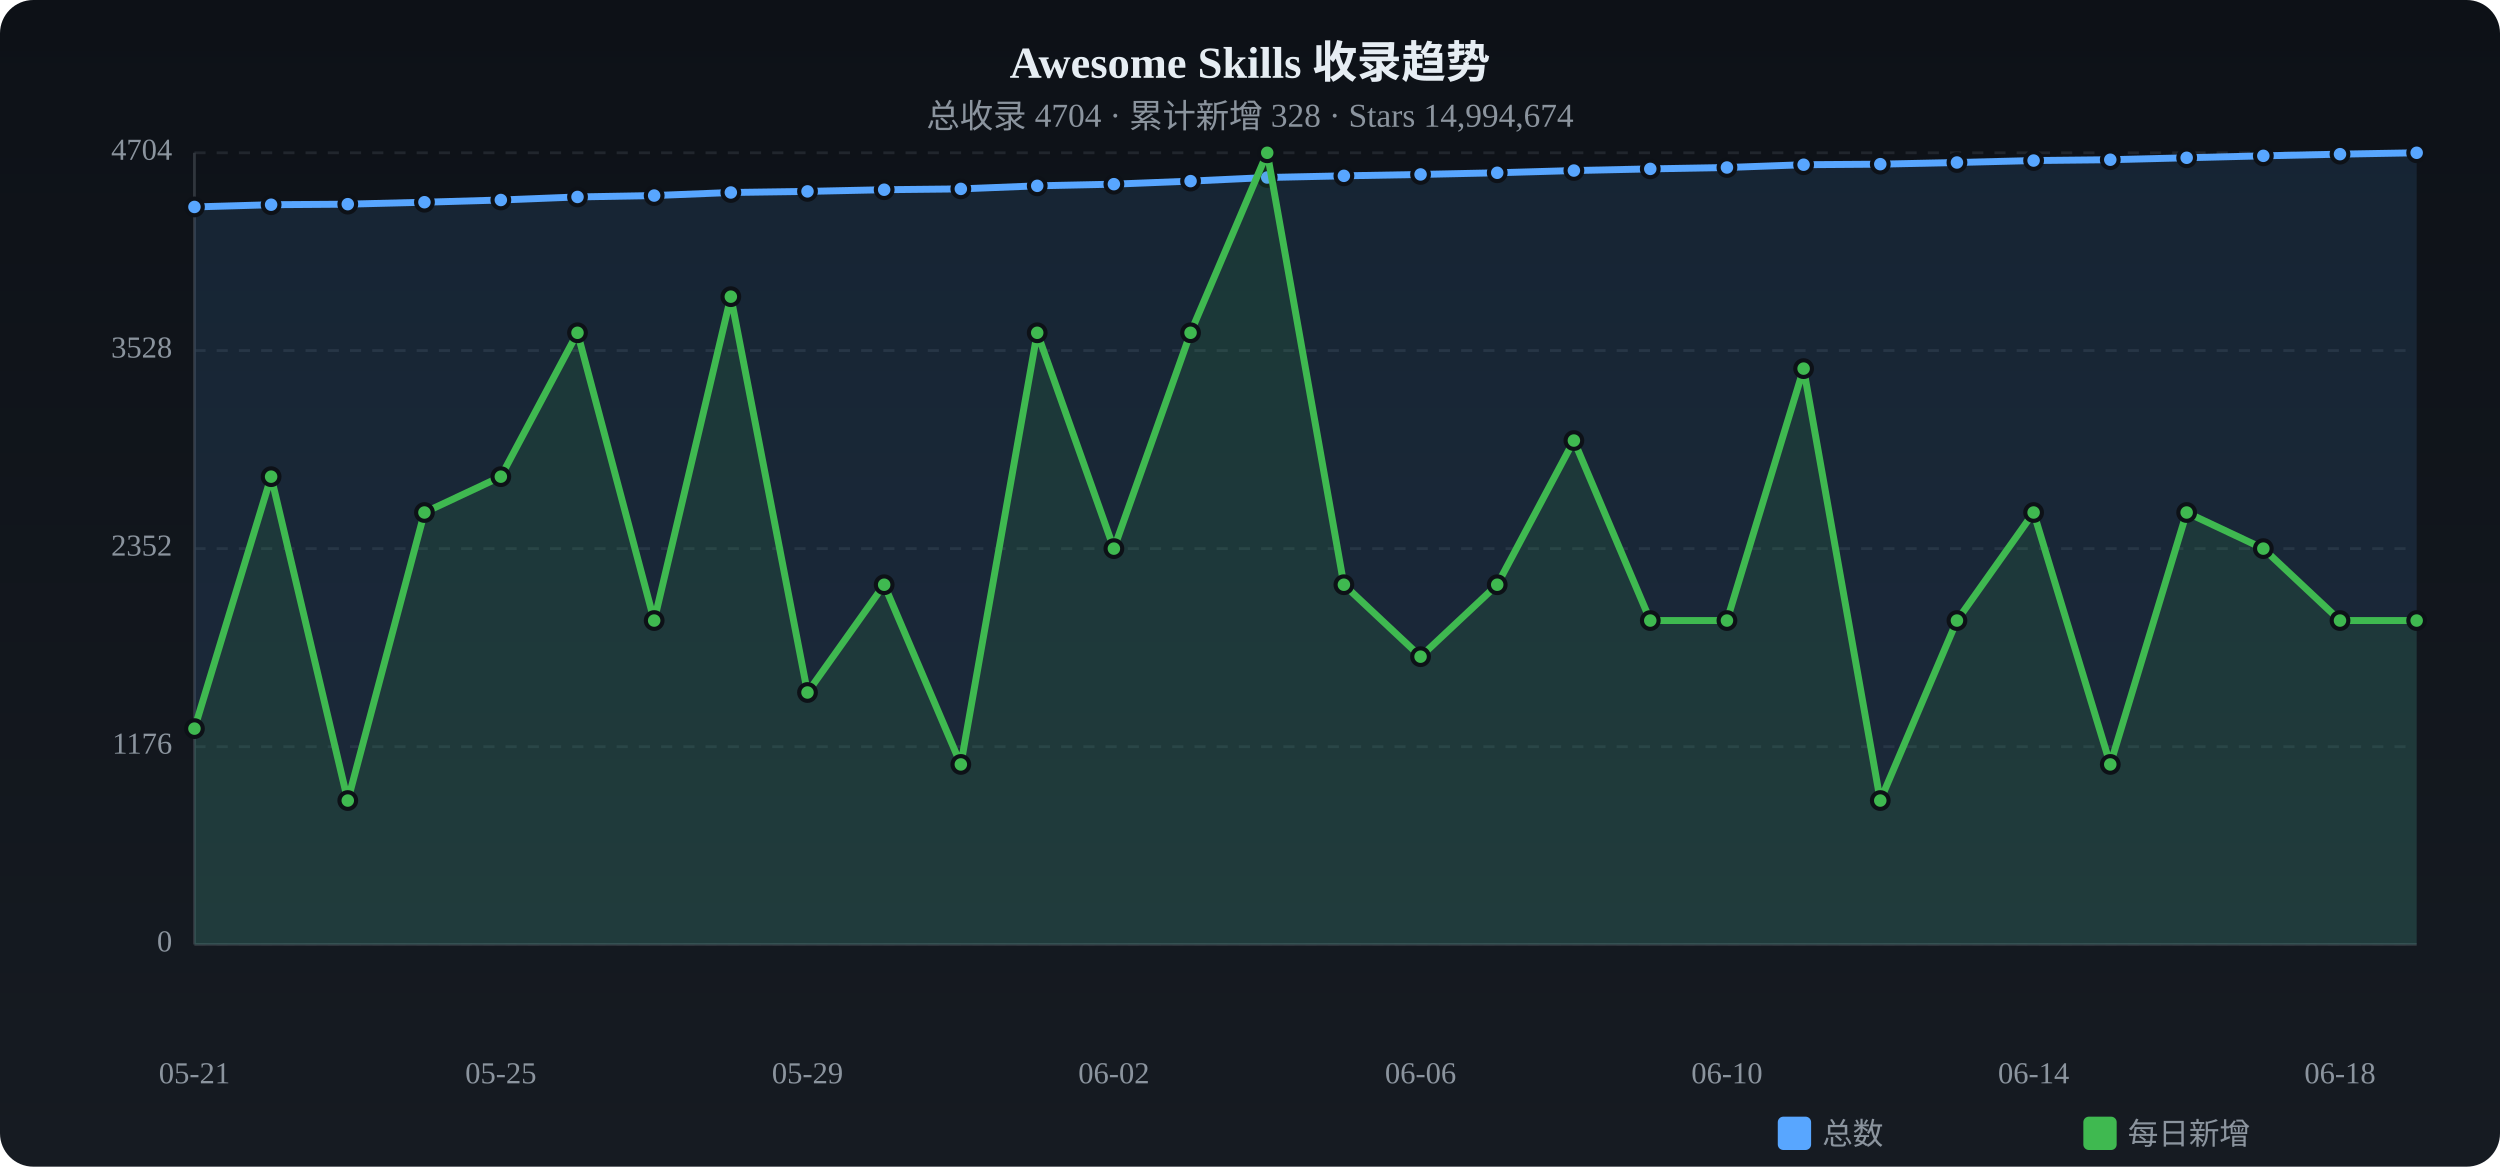
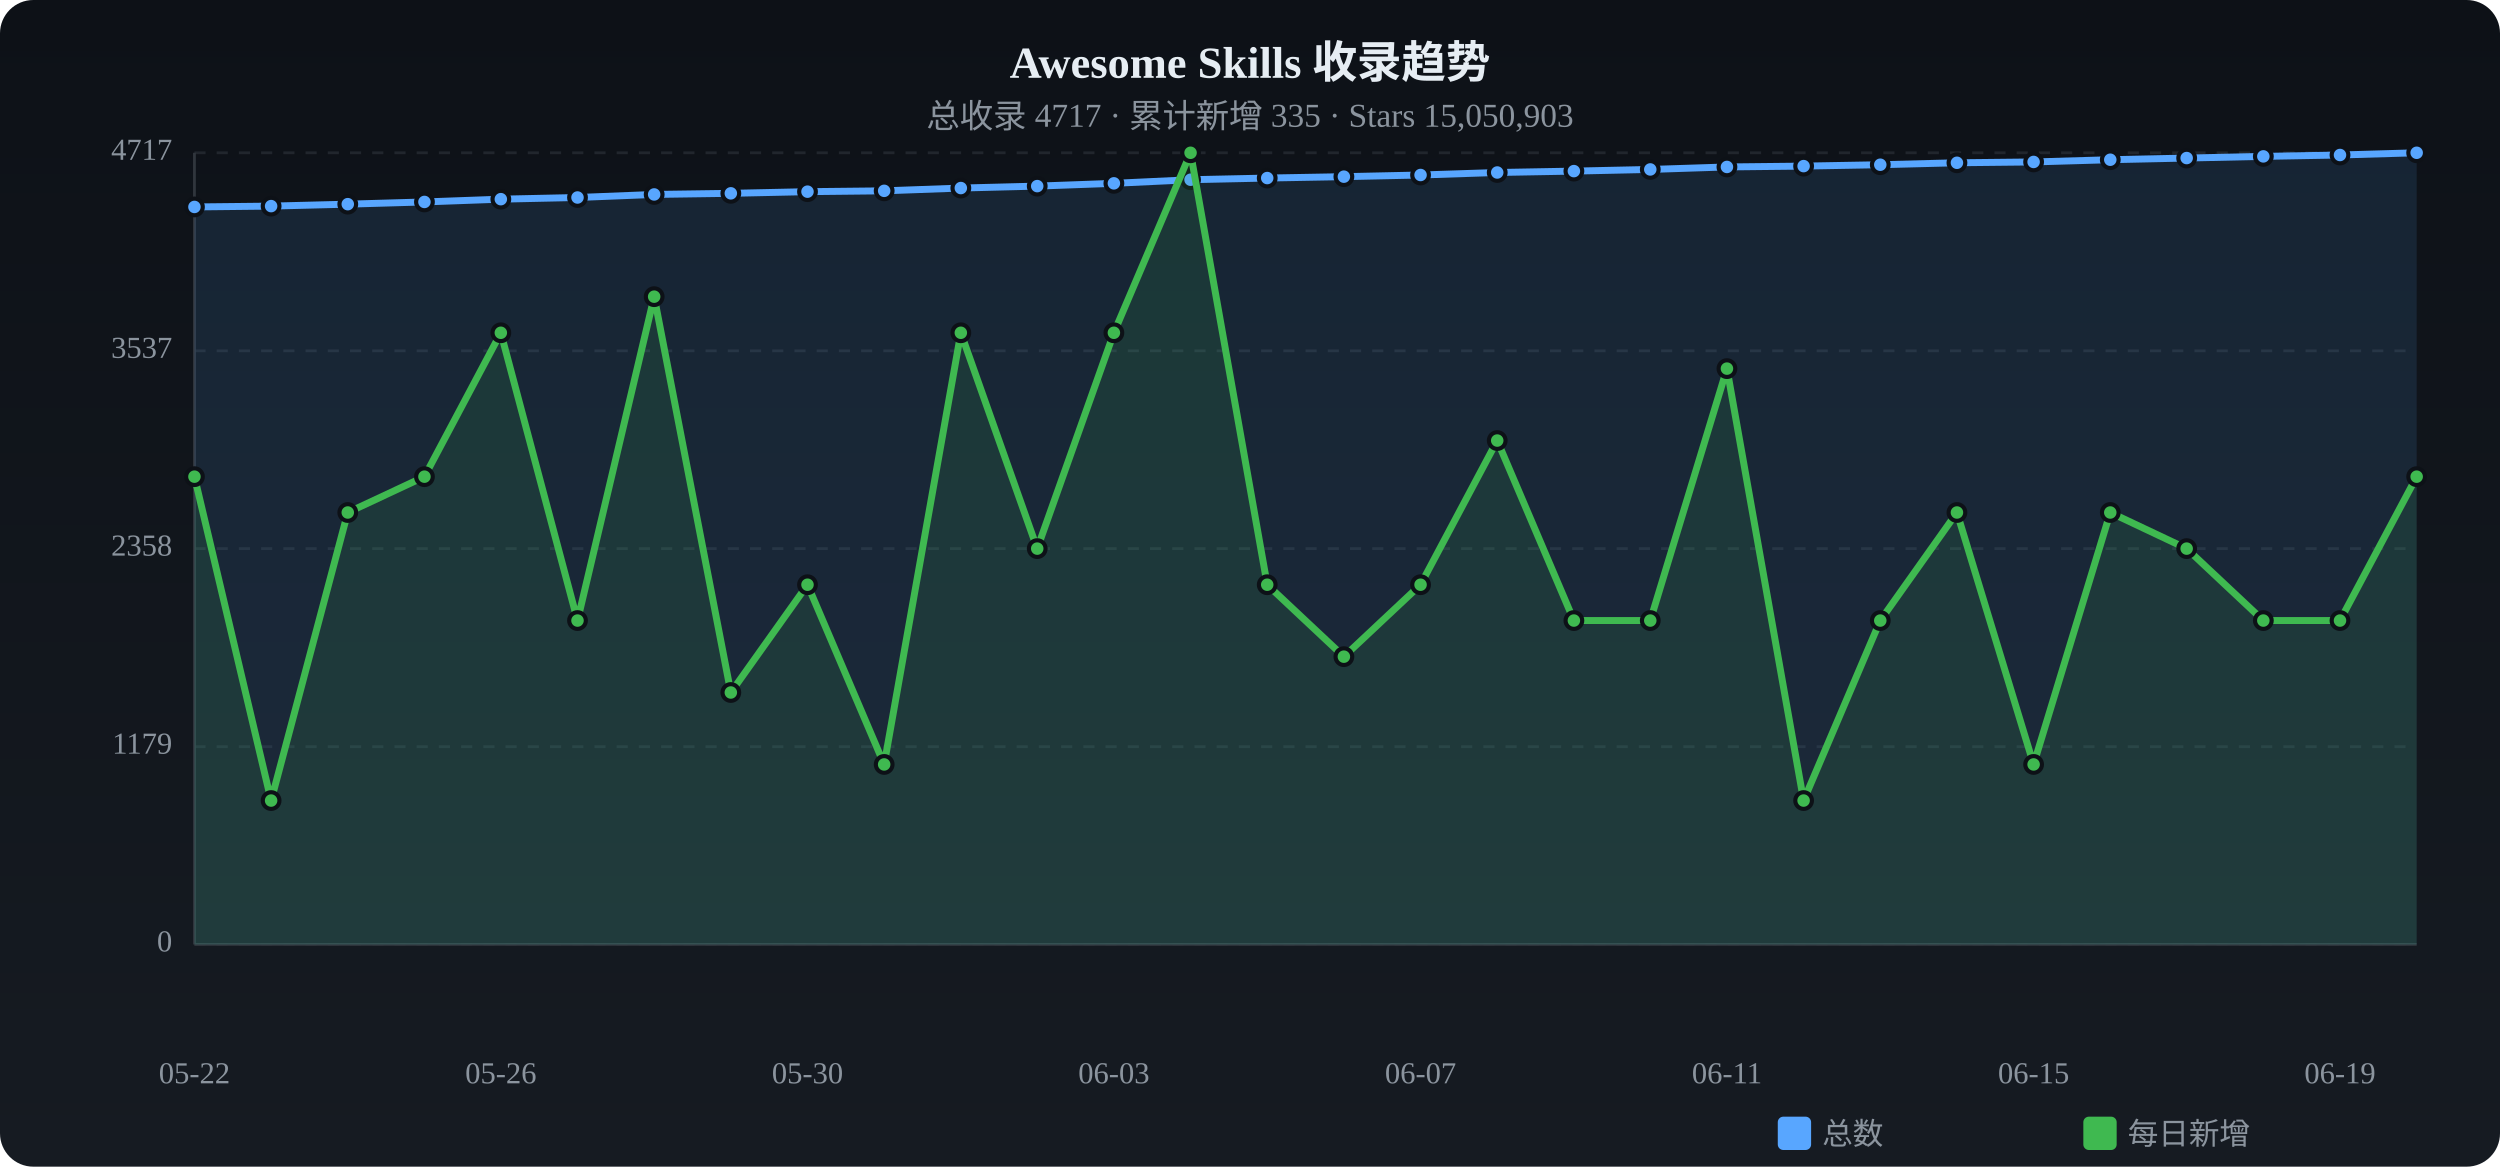
<svg xmlns="http://www.w3.org/2000/svg" viewBox="0 0 900 420" width="900" height="420">
  <defs>
    <linearGradient id="tbg" x1="0%" y1="0%" x2="0%" y2="100%">
      <stop offset="0%" stop-color="#0d1117" />
      <stop offset="100%" stop-color="#161b22" />
    </linearGradient>
  </defs>
  <rect width="900" height="420" rx="12" fill="url(#tbg)" />
  <text x="450.0" y="28" text-anchor="middle" fill="#e6edf3" font-size="16" font-weight="bold">Awesome Skills 收录趋势</text>
-   <text x="450.0" y="46" text-anchor="middle" fill="#8b949e" font-size="12">总收录 4704 · 累计新增 328 · Stars 14,994,674</text>
+   <text x="450.0" y="46" text-anchor="middle" fill="#8b949e" font-size="12">总收录 4717 · 累计新增 335 · Stars 15,050,903</text>
  <text x="62" y="340.0" text-anchor="end" fill="#8b949e" font-size="11" dominant-baseline="middle">0</text>
  <line x1="70" y1="340.0" x2="870" y2="340.0" stroke="#21262d" stroke-dasharray="4 4" />
-   <text x="62" y="268.8" text-anchor="end" fill="#8b949e" font-size="11" dominant-baseline="middle">1176</text>
+   <text x="62" y="268.8" text-anchor="end" fill="#8b949e" font-size="11" dominant-baseline="middle">1179</text>
  <line x1="70" y1="268.8" x2="870" y2="268.8" stroke="#21262d" stroke-dasharray="4 4" />
-   <text x="62" y="197.5" text-anchor="end" fill="#8b949e" font-size="11" dominant-baseline="middle">2352</text>
+   <text x="62" y="197.5" text-anchor="end" fill="#8b949e" font-size="11" dominant-baseline="middle">2358</text>
  <line x1="70" y1="197.5" x2="870" y2="197.5" stroke="#21262d" stroke-dasharray="4 4" />
-   <text x="62" y="126.2" text-anchor="end" fill="#8b949e" font-size="11" dominant-baseline="middle">3528</text>
-   <line x1="70" y1="126.2" x2="870" y2="126.2" stroke="#21262d" stroke-dasharray="4 4" />
-   <text x="62" y="55.0" text-anchor="end" fill="#8b949e" font-size="11" dominant-baseline="middle">4704</text>
+   <text x="62" y="126.3" text-anchor="end" fill="#8b949e" font-size="11" dominant-baseline="middle">3537</text>
+   <line x1="70" y1="126.3" x2="870" y2="126.3" stroke="#21262d" stroke-dasharray="4 4" />
+   <text x="62" y="55.0" text-anchor="end" fill="#8b949e" font-size="11" dominant-baseline="middle">4717</text>
  <line x1="70" y1="55.0" x2="870" y2="55.0" stroke="#21262d" stroke-dasharray="4 4" />
  <line x1="70" y1="55" x2="70" y2="340" stroke="#30363d" />
  <line x1="70" y1="340" x2="870" y2="340" stroke="#30363d" />
-   <path d="M70.0,74.5 L97.6,73.7 L125.2,73.5 L152.8,72.8 L180.3,72.0 L207.9,70.9 L235.5,70.4 L263.1,69.3 L290.7,68.9 L318.3,68.3 L345.9,68.0 L373.4,66.9 L401.0,66.3 L428.6,65.2 L456.2,63.9 L483.8,63.3 L511.4,62.8 L539.0,62.2 L566.6,61.4 L594.1,60.8 L621.7,60.3 L649.3,59.3 L676.9,59.1 L704.5,58.5 L732.1,57.8 L759.7,57.5 L787.2,56.8 L814.8,56.1 L842.4,55.5 L870.0,55.0 L870.0,340 L70.0,340 Z" fill="#58a6ff" opacity="0.12" />
-   <polyline points="70.0,74.5 97.6,73.7 125.2,73.5 152.8,72.8 180.3,72.0 207.9,70.9 235.5,70.4 263.1,69.3 290.7,68.9 318.3,68.3 345.9,68.0 373.4,66.9 401.0,66.3 428.6,65.2 456.2,63.9 483.8,63.3 511.4,62.8 539.0,62.2 566.6,61.4 594.1,60.8 621.7,60.3 649.3,59.3 676.9,59.1 704.5,58.5 732.1,57.8 759.7,57.5 787.2,56.8 814.8,56.1 842.4,55.5 870.0,55.0" fill="none" stroke="#58a6ff" stroke-width="2.5" stroke-linecap="round" stroke-linejoin="round" />
+   <path d="M70.0,74.5 L97.6,74.2 L125.2,73.5 L152.8,72.7 L180.3,71.7 L207.9,71.1 L235.5,70.0 L263.1,69.6 L290.7,69.0 L318.3,68.7 L345.9,67.7 L373.4,67.0 L401.0,66.0 L428.6,64.7 L456.2,64.1 L483.8,63.6 L511.4,63.0 L539.0,62.1 L566.6,61.6 L594.1,61.0 L621.7,60.1 L649.3,59.8 L676.9,59.3 L704.5,58.6 L732.1,58.3 L759.7,57.5 L787.2,56.9 L814.8,56.3 L842.4,55.8 L870.0,55.0 L870.0,340 L70.0,340 Z" fill="#58a6ff" opacity="0.12" />
+   <polyline points="70.0,74.5 97.6,74.2 125.2,73.5 152.8,72.7 180.3,71.7 207.9,71.1 235.5,70.0 263.1,69.6 290.7,69.0 318.3,68.7 345.9,67.7 373.4,67.0 401.0,66.0 428.6,64.7 456.2,64.1 483.8,63.6 511.4,63.0 539.0,62.1 566.6,61.6 594.1,61.0 621.7,60.1 649.3,59.8 676.9,59.3 704.5,58.6 732.1,58.3 759.7,57.5 787.2,56.9 814.8,56.3 842.4,55.8 870.0,55.0" fill="none" stroke="#58a6ff" stroke-width="2.5" stroke-linecap="round" stroke-linejoin="round" />
  <circle cx="70.0" cy="74.5" r="3" fill="#58a6ff" stroke="#0d1117" stroke-width="1.5" />
-   <circle cx="97.6" cy="73.7" r="3" fill="#58a6ff" stroke="#0d1117" stroke-width="1.5" />
+   <circle cx="97.6" cy="74.2" r="3" fill="#58a6ff" stroke="#0d1117" stroke-width="1.5" />
  <circle cx="125.2" cy="73.5" r="3" fill="#58a6ff" stroke="#0d1117" stroke-width="1.5" />
-   <circle cx="152.8" cy="72.8" r="3" fill="#58a6ff" stroke="#0d1117" stroke-width="1.5" />
-   <circle cx="180.3" cy="72.0" r="3" fill="#58a6ff" stroke="#0d1117" stroke-width="1.5" />
-   <circle cx="207.9" cy="70.9" r="3" fill="#58a6ff" stroke="#0d1117" stroke-width="1.5" />
-   <circle cx="235.5" cy="70.4" r="3" fill="#58a6ff" stroke="#0d1117" stroke-width="1.5" />
-   <circle cx="263.1" cy="69.3" r="3" fill="#58a6ff" stroke="#0d1117" stroke-width="1.5" />
-   <circle cx="290.7" cy="68.9" r="3" fill="#58a6ff" stroke="#0d1117" stroke-width="1.5" />
-   <circle cx="318.3" cy="68.3" r="3" fill="#58a6ff" stroke="#0d1117" stroke-width="1.5" />
-   <circle cx="345.9" cy="68.0" r="3" fill="#58a6ff" stroke="#0d1117" stroke-width="1.5" />
-   <circle cx="373.4" cy="66.9" r="3" fill="#58a6ff" stroke="#0d1117" stroke-width="1.5" />
-   <circle cx="401.0" cy="66.3" r="3" fill="#58a6ff" stroke="#0d1117" stroke-width="1.5" />
-   <circle cx="428.6" cy="65.2" r="3" fill="#58a6ff" stroke="#0d1117" stroke-width="1.5" />
-   <circle cx="456.2" cy="63.9" r="3" fill="#58a6ff" stroke="#0d1117" stroke-width="1.5" />
-   <circle cx="483.8" cy="63.3" r="3" fill="#58a6ff" stroke="#0d1117" stroke-width="1.5" />
-   <circle cx="511.4" cy="62.8" r="3" fill="#58a6ff" stroke="#0d1117" stroke-width="1.5" />
-   <circle cx="539.0" cy="62.2" r="3" fill="#58a6ff" stroke="#0d1117" stroke-width="1.5" />
-   <circle cx="566.6" cy="61.4" r="3" fill="#58a6ff" stroke="#0d1117" stroke-width="1.5" />
-   <circle cx="594.1" cy="60.8" r="3" fill="#58a6ff" stroke="#0d1117" stroke-width="1.5" />
-   <circle cx="621.7" cy="60.3" r="3" fill="#58a6ff" stroke="#0d1117" stroke-width="1.5" />
-   <circle cx="649.3" cy="59.3" r="3" fill="#58a6ff" stroke="#0d1117" stroke-width="1.5" />
-   <circle cx="676.9" cy="59.1" r="3" fill="#58a6ff" stroke="#0d1117" stroke-width="1.5" />
-   <circle cx="704.5" cy="58.5" r="3" fill="#58a6ff" stroke="#0d1117" stroke-width="1.5" />
-   <circle cx="732.1" cy="57.8" r="3" fill="#58a6ff" stroke="#0d1117" stroke-width="1.5" />
+   <circle cx="152.8" cy="72.7" r="3" fill="#58a6ff" stroke="#0d1117" stroke-width="1.5" />
+   <circle cx="180.3" cy="71.7" r="3" fill="#58a6ff" stroke="#0d1117" stroke-width="1.5" />
+   <circle cx="207.9" cy="71.1" r="3" fill="#58a6ff" stroke="#0d1117" stroke-width="1.5" />
+   <circle cx="235.5" cy="70.0" r="3" fill="#58a6ff" stroke="#0d1117" stroke-width="1.5" />
+   <circle cx="263.1" cy="69.6" r="3" fill="#58a6ff" stroke="#0d1117" stroke-width="1.5" />
+   <circle cx="290.7" cy="69.0" r="3" fill="#58a6ff" stroke="#0d1117" stroke-width="1.5" />
+   <circle cx="318.3" cy="68.7" r="3" fill="#58a6ff" stroke="#0d1117" stroke-width="1.5" />
+   <circle cx="345.9" cy="67.7" r="3" fill="#58a6ff" stroke="#0d1117" stroke-width="1.5" />
+   <circle cx="373.4" cy="67.0" r="3" fill="#58a6ff" stroke="#0d1117" stroke-width="1.5" />
+   <circle cx="401.0" cy="66.0" r="3" fill="#58a6ff" stroke="#0d1117" stroke-width="1.5" />
+   <circle cx="428.6" cy="64.7" r="3" fill="#58a6ff" stroke="#0d1117" stroke-width="1.5" />
+   <circle cx="456.2" cy="64.1" r="3" fill="#58a6ff" stroke="#0d1117" stroke-width="1.5" />
+   <circle cx="483.8" cy="63.6" r="3" fill="#58a6ff" stroke="#0d1117" stroke-width="1.5" />
+   <circle cx="511.4" cy="63.0" r="3" fill="#58a6ff" stroke="#0d1117" stroke-width="1.5" />
+   <circle cx="539.0" cy="62.1" r="3" fill="#58a6ff" stroke="#0d1117" stroke-width="1.5" />
+   <circle cx="566.6" cy="61.6" r="3" fill="#58a6ff" stroke="#0d1117" stroke-width="1.5" />
+   <circle cx="594.1" cy="61.0" r="3" fill="#58a6ff" stroke="#0d1117" stroke-width="1.5" />
+   <circle cx="621.7" cy="60.1" r="3" fill="#58a6ff" stroke="#0d1117" stroke-width="1.5" />
+   <circle cx="649.3" cy="59.8" r="3" fill="#58a6ff" stroke="#0d1117" stroke-width="1.5" />
+   <circle cx="676.9" cy="59.3" r="3" fill="#58a6ff" stroke="#0d1117" stroke-width="1.5" />
+   <circle cx="704.5" cy="58.6" r="3" fill="#58a6ff" stroke="#0d1117" stroke-width="1.5" />
+   <circle cx="732.1" cy="58.3" r="3" fill="#58a6ff" stroke="#0d1117" stroke-width="1.5" />
  <circle cx="759.7" cy="57.5" r="3" fill="#58a6ff" stroke="#0d1117" stroke-width="1.5" />
-   <circle cx="787.2" cy="56.8" r="3" fill="#58a6ff" stroke="#0d1117" stroke-width="1.5" />
-   <circle cx="814.8" cy="56.1" r="3" fill="#58a6ff" stroke="#0d1117" stroke-width="1.5" />
-   <circle cx="842.4" cy="55.5" r="3" fill="#58a6ff" stroke="#0d1117" stroke-width="1.5" />
+   <circle cx="787.2" cy="56.9" r="3" fill="#58a6ff" stroke="#0d1117" stroke-width="1.5" />
+   <circle cx="814.8" cy="56.3" r="3" fill="#58a6ff" stroke="#0d1117" stroke-width="1.5" />
+   <circle cx="842.4" cy="55.8" r="3" fill="#58a6ff" stroke="#0d1117" stroke-width="1.5" />
  <circle cx="870.0" cy="55.0" r="3" fill="#58a6ff" stroke="#0d1117" stroke-width="1.5" />
-   <path d="M70.0,262.3 L97.6,171.6 L125.2,288.2 L152.8,184.5 L180.3,171.6 L207.9,119.8 L235.5,223.4 L263.1,106.8 L290.7,249.3 L318.3,210.5 L345.9,275.2 L373.4,119.8 L401.0,197.5 L428.6,119.8 L456.2,55.0 L483.8,210.5 L511.4,236.4 L539.0,210.5 L566.6,158.6 L594.1,223.4 L621.7,223.4 L649.3,132.7 L676.9,288.2 L704.5,223.4 L732.1,184.5 L759.7,275.2 L787.2,184.5 L814.8,197.5 L842.4,223.4 L870.0,223.4 L870.0,340 L70.0,340 Z" fill="#3fb950" opacity="0.12" />
-   <polyline points="70.0,262.3 97.6,171.6 125.2,288.2 152.8,184.5 180.3,171.6 207.9,119.8 235.5,223.4 263.1,106.8 290.7,249.3 318.3,210.5 345.9,275.2 373.4,119.8 401.0,197.5 428.6,119.8 456.2,55.0 483.8,210.5 511.4,236.4 539.0,210.5 566.6,158.6 594.1,223.4 621.7,223.4 649.3,132.7 676.9,288.2 704.5,223.4 732.1,184.5 759.7,275.2 787.2,184.5 814.8,197.5 842.4,223.4 870.0,223.4" fill="none" stroke="#3fb950" stroke-width="2.5" stroke-linecap="round" stroke-linejoin="round" />
-   <circle cx="70.0" cy="262.3" r="3" fill="#3fb950" stroke="#0d1117" stroke-width="1.5" />
-   <circle cx="97.6" cy="171.6" r="3" fill="#3fb950" stroke="#0d1117" stroke-width="1.5" />
-   <circle cx="125.2" cy="288.2" r="3" fill="#3fb950" stroke="#0d1117" stroke-width="1.5" />
-   <circle cx="152.8" cy="184.5" r="3" fill="#3fb950" stroke="#0d1117" stroke-width="1.5" />
-   <circle cx="180.3" cy="171.6" r="3" fill="#3fb950" stroke="#0d1117" stroke-width="1.5" />
-   <circle cx="207.9" cy="119.8" r="3" fill="#3fb950" stroke="#0d1117" stroke-width="1.5" />
-   <circle cx="235.5" cy="223.4" r="3" fill="#3fb950" stroke="#0d1117" stroke-width="1.5" />
-   <circle cx="263.1" cy="106.8" r="3" fill="#3fb950" stroke="#0d1117" stroke-width="1.5" />
-   <circle cx="290.7" cy="249.3" r="3" fill="#3fb950" stroke="#0d1117" stroke-width="1.5" />
-   <circle cx="318.3" cy="210.5" r="3" fill="#3fb950" stroke="#0d1117" stroke-width="1.5" />
-   <circle cx="345.9" cy="275.2" r="3" fill="#3fb950" stroke="#0d1117" stroke-width="1.5" />
-   <circle cx="373.4" cy="119.8" r="3" fill="#3fb950" stroke="#0d1117" stroke-width="1.5" />
-   <circle cx="401.0" cy="197.5" r="3" fill="#3fb950" stroke="#0d1117" stroke-width="1.5" />
-   <circle cx="428.6" cy="119.8" r="3" fill="#3fb950" stroke="#0d1117" stroke-width="1.5" />
-   <circle cx="456.2" cy="55.0" r="3" fill="#3fb950" stroke="#0d1117" stroke-width="1.5" />
-   <circle cx="483.8" cy="210.5" r="3" fill="#3fb950" stroke="#0d1117" stroke-width="1.5" />
-   <circle cx="511.4" cy="236.4" r="3" fill="#3fb950" stroke="#0d1117" stroke-width="1.5" />
-   <circle cx="539.0" cy="210.5" r="3" fill="#3fb950" stroke="#0d1117" stroke-width="1.5" />
-   <circle cx="566.6" cy="158.6" r="3" fill="#3fb950" stroke="#0d1117" stroke-width="1.5" />
+   <path d="M70.0,171.6 L97.6,288.2 L125.2,184.5 L152.8,171.6 L180.3,119.8 L207.9,223.4 L235.5,106.8 L263.1,249.3 L290.7,210.5 L318.3,275.2 L345.9,119.8 L373.4,197.5 L401.0,119.8 L428.6,55.0 L456.2,210.5 L483.8,236.4 L511.4,210.5 L539.0,158.6 L566.6,223.4 L594.1,223.4 L621.7,132.7 L649.3,288.2 L676.9,223.4 L704.5,184.5 L732.1,275.2 L759.7,184.5 L787.2,197.5 L814.8,223.4 L842.4,223.4 L870.0,171.6 L870.0,340 L70.0,340 Z" fill="#3fb950" opacity="0.12" />
+   <polyline points="70.0,171.6 97.6,288.2 125.2,184.5 152.8,171.6 180.3,119.8 207.9,223.4 235.5,106.8 263.1,249.3 290.7,210.5 318.3,275.2 345.9,119.8 373.4,197.5 401.0,119.8 428.6,55.0 456.2,210.5 483.8,236.4 511.4,210.5 539.0,158.6 566.6,223.4 594.1,223.4 621.7,132.7 649.3,288.2 676.9,223.4 704.5,184.5 732.1,275.2 759.7,184.5 787.2,197.5 814.8,223.4 842.4,223.4 870.0,171.6" fill="none" stroke="#3fb950" stroke-width="2.5" stroke-linecap="round" stroke-linejoin="round" />
+   <circle cx="70.0" cy="171.6" r="3" fill="#3fb950" stroke="#0d1117" stroke-width="1.5" />
+   <circle cx="97.6" cy="288.2" r="3" fill="#3fb950" stroke="#0d1117" stroke-width="1.5" />
+   <circle cx="125.2" cy="184.5" r="3" fill="#3fb950" stroke="#0d1117" stroke-width="1.5" />
+   <circle cx="152.8" cy="171.6" r="3" fill="#3fb950" stroke="#0d1117" stroke-width="1.5" />
+   <circle cx="180.3" cy="119.8" r="3" fill="#3fb950" stroke="#0d1117" stroke-width="1.5" />
+   <circle cx="207.9" cy="223.4" r="3" fill="#3fb950" stroke="#0d1117" stroke-width="1.5" />
+   <circle cx="235.5" cy="106.8" r="3" fill="#3fb950" stroke="#0d1117" stroke-width="1.5" />
+   <circle cx="263.1" cy="249.3" r="3" fill="#3fb950" stroke="#0d1117" stroke-width="1.5" />
+   <circle cx="290.7" cy="210.5" r="3" fill="#3fb950" stroke="#0d1117" stroke-width="1.5" />
+   <circle cx="318.3" cy="275.2" r="3" fill="#3fb950" stroke="#0d1117" stroke-width="1.5" />
+   <circle cx="345.9" cy="119.8" r="3" fill="#3fb950" stroke="#0d1117" stroke-width="1.5" />
+   <circle cx="373.4" cy="197.5" r="3" fill="#3fb950" stroke="#0d1117" stroke-width="1.5" />
+   <circle cx="401.0" cy="119.8" r="3" fill="#3fb950" stroke="#0d1117" stroke-width="1.5" />
+   <circle cx="428.6" cy="55.0" r="3" fill="#3fb950" stroke="#0d1117" stroke-width="1.5" />
+   <circle cx="456.2" cy="210.5" r="3" fill="#3fb950" stroke="#0d1117" stroke-width="1.5" />
+   <circle cx="483.8" cy="236.4" r="3" fill="#3fb950" stroke="#0d1117" stroke-width="1.5" />
+   <circle cx="511.4" cy="210.5" r="3" fill="#3fb950" stroke="#0d1117" stroke-width="1.5" />
+   <circle cx="539.0" cy="158.6" r="3" fill="#3fb950" stroke="#0d1117" stroke-width="1.5" />
+   <circle cx="566.6" cy="223.4" r="3" fill="#3fb950" stroke="#0d1117" stroke-width="1.5" />
  <circle cx="594.1" cy="223.4" r="3" fill="#3fb950" stroke="#0d1117" stroke-width="1.5" />
-   <circle cx="621.7" cy="223.4" r="3" fill="#3fb950" stroke="#0d1117" stroke-width="1.5" />
-   <circle cx="649.3" cy="132.7" r="3" fill="#3fb950" stroke="#0d1117" stroke-width="1.5" />
-   <circle cx="676.9" cy="288.2" r="3" fill="#3fb950" stroke="#0d1117" stroke-width="1.5" />
-   <circle cx="704.5" cy="223.4" r="3" fill="#3fb950" stroke="#0d1117" stroke-width="1.5" />
-   <circle cx="732.1" cy="184.5" r="3" fill="#3fb950" stroke="#0d1117" stroke-width="1.5" />
-   <circle cx="759.7" cy="275.2" r="3" fill="#3fb950" stroke="#0d1117" stroke-width="1.5" />
-   <circle cx="787.2" cy="184.5" r="3" fill="#3fb950" stroke="#0d1117" stroke-width="1.5" />
-   <circle cx="814.8" cy="197.5" r="3" fill="#3fb950" stroke="#0d1117" stroke-width="1.5" />
+   <circle cx="621.7" cy="132.7" r="3" fill="#3fb950" stroke="#0d1117" stroke-width="1.5" />
+   <circle cx="649.3" cy="288.2" r="3" fill="#3fb950" stroke="#0d1117" stroke-width="1.5" />
+   <circle cx="676.9" cy="223.4" r="3" fill="#3fb950" stroke="#0d1117" stroke-width="1.5" />
+   <circle cx="704.5" cy="184.5" r="3" fill="#3fb950" stroke="#0d1117" stroke-width="1.5" />
+   <circle cx="732.1" cy="275.2" r="3" fill="#3fb950" stroke="#0d1117" stroke-width="1.5" />
+   <circle cx="759.7" cy="184.5" r="3" fill="#3fb950" stroke="#0d1117" stroke-width="1.5" />
+   <circle cx="787.2" cy="197.5" r="3" fill="#3fb950" stroke="#0d1117" stroke-width="1.5" />
+   <circle cx="814.8" cy="223.4" r="3" fill="#3fb950" stroke="#0d1117" stroke-width="1.5" />
  <circle cx="842.4" cy="223.4" r="3" fill="#3fb950" stroke="#0d1117" stroke-width="1.5" />
-   <circle cx="870.0" cy="223.4" r="3" fill="#3fb950" stroke="#0d1117" stroke-width="1.5" />
-   <text x="70.0" y="390" text-anchor="middle" fill="#8b949e" font-size="11">05-21</text>
-   <text x="180.3" y="390" text-anchor="middle" fill="#8b949e" font-size="11">05-25</text>
-   <text x="290.7" y="390" text-anchor="middle" fill="#8b949e" font-size="11">05-29</text>
-   <text x="401.0" y="390" text-anchor="middle" fill="#8b949e" font-size="11">06-02</text>
-   <text x="511.4" y="390" text-anchor="middle" fill="#8b949e" font-size="11">06-06</text>
-   <text x="621.7" y="390" text-anchor="middle" fill="#8b949e" font-size="11">06-10</text>
-   <text x="732.1" y="390" text-anchor="middle" fill="#8b949e" font-size="11">06-14</text>
-   <text x="842.4" y="390" text-anchor="middle" fill="#8b949e" font-size="11">06-18</text>
+   <circle cx="870.0" cy="171.6" r="3" fill="#3fb950" stroke="#0d1117" stroke-width="1.5" />
+   <text x="70.0" y="390" text-anchor="middle" fill="#8b949e" font-size="11">05-22</text>
+   <text x="180.3" y="390" text-anchor="middle" fill="#8b949e" font-size="11">05-26</text>
+   <text x="290.7" y="390" text-anchor="middle" fill="#8b949e" font-size="11">05-30</text>
+   <text x="401.0" y="390" text-anchor="middle" fill="#8b949e" font-size="11">06-03</text>
+   <text x="511.4" y="390" text-anchor="middle" fill="#8b949e" font-size="11">06-07</text>
+   <text x="621.7" y="390" text-anchor="middle" fill="#8b949e" font-size="11">06-11</text>
+   <text x="732.1" y="390" text-anchor="middle" fill="#8b949e" font-size="11">06-15</text>
+   <text x="842.4" y="390" text-anchor="middle" fill="#8b949e" font-size="11">06-19</text>
  <rect x="640" y="402" width="12" height="12" rx="2" fill="#58a6ff" />
  <text x="656" y="412" fill="#8b949e" font-size="11">总数</text>
  <rect x="750" y="402" width="12" height="12" rx="2" fill="#3fb950" />
  <text x="766" y="412" fill="#8b949e" font-size="11">每日新增</text>
</svg>
